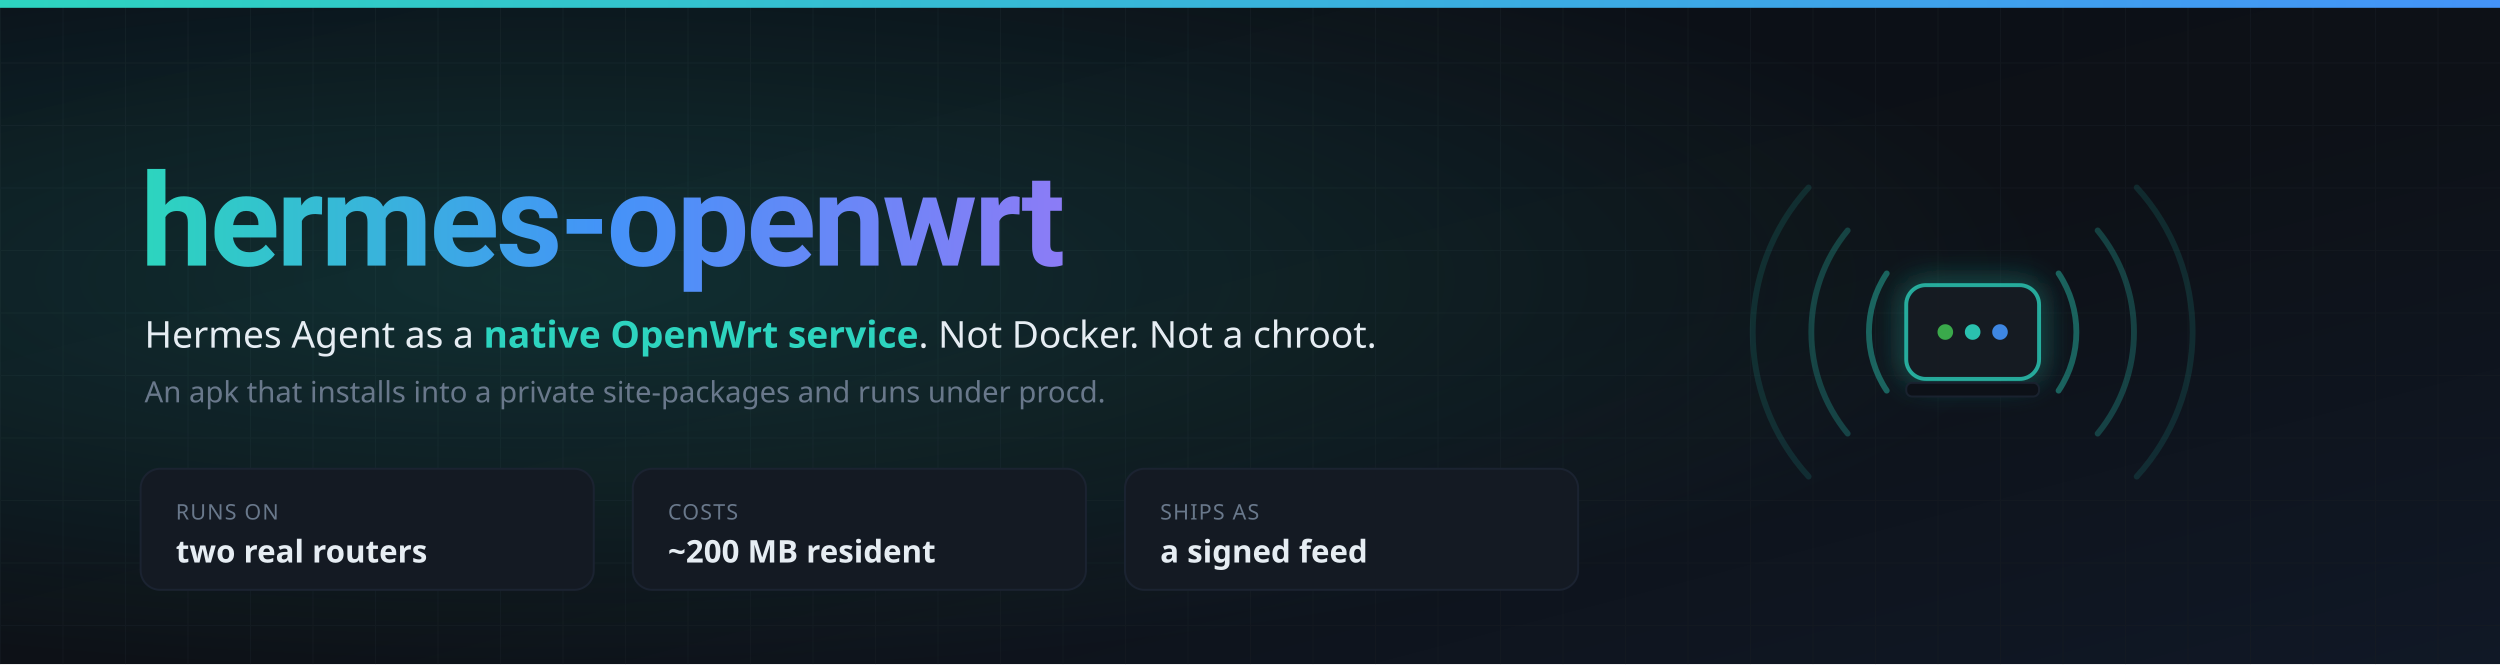
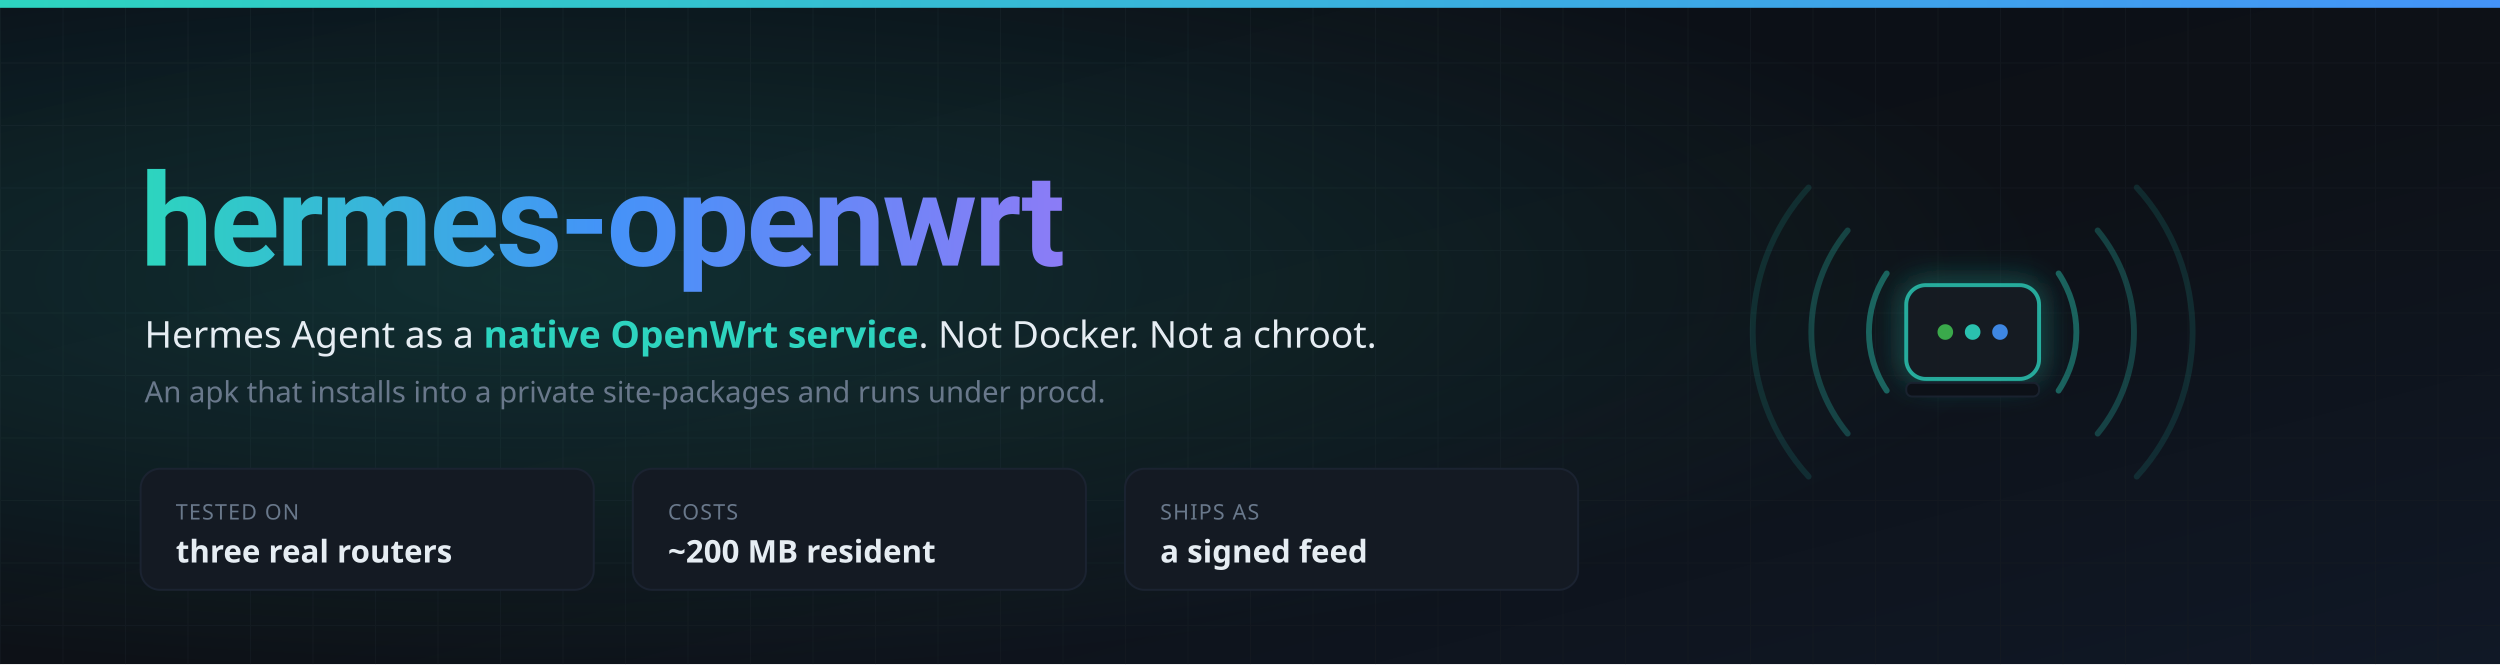
- <svg xmlns="http://www.w3.org/2000/svg" width="1280" height="340" viewBox="0 0 1280 340" role="img" aria-label="hermes-openwrt: Hermes Agent as a native OpenWrt service, measured on two routers">
+ <svg xmlns="http://www.w3.org/2000/svg" width="1280" height="340" viewBox="0 0 1280 340" role="img" aria-label="hermes-openwrt: Hermes Agent as a native OpenWrt service, measured on three routers">
  <defs>
    <linearGradient id="bg" x1="0" y1="0" x2="1" y2="1">
      <stop offset="0" stop-color="#0a0e16" />
      <stop offset="0.55" stop-color="#0d1117" />
      <stop offset="1" stop-color="#101826" />
    </linearGradient>
    <linearGradient id="wordmark" x1="0" y1="0" x2="1" y2="0">
      <stop offset="0" stop-color="#2dd4bf" />
      <stop offset="0.5" stop-color="#4493f8" />
      <stop offset="1" stop-color="#8b7cf6" />
    </linearGradient>
    <linearGradient id="accent" x1="0" y1="0" x2="1" y2="0">
      <stop offset="0" stop-color="#2dd4bf" />
      <stop offset="1" stop-color="#4493f8" />
    </linearGradient>
    <pattern id="grid" width="32" height="32" patternUnits="userSpaceOnUse">
      <path d="M 32 0 L 0 0 0 32" fill="none" stroke="#161b22" stroke-width="1" />
    </pattern>
    <radialGradient id="halo" cx="0.22" cy="0.42" r="0.6">
      <stop offset="0" stop-color="#2dd4bf" stop-opacity="0.16" />
      <stop offset="1" stop-color="#2dd4bf" stop-opacity="0" />
    </radialGradient>
    <filter id="glow" x="-60%" y="-60%" width="220%" height="220%">
      <feGaussianBlur stdDeviation="7" result="b" />
      <feMerge>
        <feMergeNode in="b" />
        <feMergeNode in="SourceGraphic" />
      </feMerge>
    </filter>
  </defs>
  <rect width="1280" height="340" fill="url(#bg)" />
  <rect width="1280" height="340" fill="url(#grid)" opacity="0.6" />
  <rect width="1280" height="340" fill="url(#halo)" />
  <rect width="1280" height="4" fill="url(#accent)" />
  <g transform="translate(1010,170)" opacity="0.9">
    <g stroke="#2dd4bf" fill="none" stroke-linecap="round" opacity="0.45">
      <path d="M 44 -30 A 54 54 0 0 1 44 30" stroke-width="3" />
      <path d="M 64 -52 A 82 82 0 0 1 64 52" stroke-width="3" opacity="0.6" />
      <path d="M 84 -74 A 110 110 0 0 1 84 74" stroke-width="3" opacity="0.32" />
      <path d="M -44 -30 A 54 54 0 0 0 -44 30" stroke-width="3" />
      <path d="M -64 -52 A 82 82 0 0 0 -64 52" stroke-width="3" opacity="0.6" />
      <path d="M -84 -74 A 110 110 0 0 0 -84 74" stroke-width="3" opacity="0.32" />
    </g>
    <rect x="-34" y="-24" width="68" height="48" rx="10" fill="#141a23" stroke="#2dd4bf" stroke-opacity="0.85" stroke-width="2" filter="url(#glow)" />
    <circle cx="-14" cy="0" r="4" fill="#3fb950" />
    <circle cx="0" cy="0" r="4" fill="#2dd4bf" />
    <circle cx="14" cy="0" r="4" fill="#4493f8" />
    <rect x="-34" y="26" width="68" height="7" rx="3" fill="#0d1117" stroke="#1b2331" />
  </g>
  <text x="72" y="136" font-family="ui-sans-serif,system-ui,Segoe UI,Roboto,sans-serif" font-size="66" font-weight="700" letter-spacing="-1.5" fill="url(#wordmark)">hermes-openwrt</text>
  <text x="74" y="178" font-family="ui-sans-serif,system-ui,sans-serif" font-size="19" fill="#e6edf3">Hermes Agent as a <tspan font-weight="600" fill="#2dd4bf">native OpenWrt service</tspan>. Not Docker. Not a chroot.</text>
  <text x="74" y="206" font-family="ui-sans-serif,system-ui,sans-serif" font-size="15" fill="#69788b">An apk that installs into a private site-packages and runs under procd.</text>
  <g transform="translate(72,240)">
    <rect x="0" y="0" width="232" height="62" rx="10" fill="#141a23" stroke="#1b2331" />
-     <text x="18" y="26" font-family="ui-sans-serif,system-ui,sans-serif" font-size="11" letter-spacing="0.6" fill="#69788b">RUNS ON</text>
-     <text x="18" y="48" font-family="ui-sans-serif,system-ui,sans-serif" font-size="16" font-weight="600" fill="#e6edf3">two real routers</text>
+     <text x="18" y="26" font-family="ui-sans-serif,system-ui,sans-serif" font-size="11" letter-spacing="0.6" fill="#69788b">TESTED ON</text>
+     <text x="18" y="48" font-family="ui-sans-serif,system-ui,sans-serif" font-size="16" font-weight="600" fill="#e6edf3">three real routers</text>
    <rect x="252" y="0" width="232" height="62" rx="10" fill="#141a23" stroke="#1b2331" />
    <text x="270" y="26" font-family="ui-sans-serif,system-ui,sans-serif" font-size="11" letter-spacing="0.6" fill="#69788b">COSTS</text>
    <text x="270" y="48" font-family="ui-sans-serif,system-ui,sans-serif" font-size="16" font-weight="600" fill="#e6edf3">~200 MB resident</text>
    <rect x="504" y="0" width="232" height="62" rx="10" fill="#141a23" stroke="#1b2331" />
    <text x="522" y="26" font-family="ui-sans-serif,system-ui,sans-serif" font-size="11" letter-spacing="0.6" fill="#69788b">SHIPS AS</text>
    <text x="522" y="48" font-family="ui-sans-serif,system-ui,sans-serif" font-size="16" font-weight="600" fill="#e6edf3">a signed feed</text>
  </g>
</svg>
